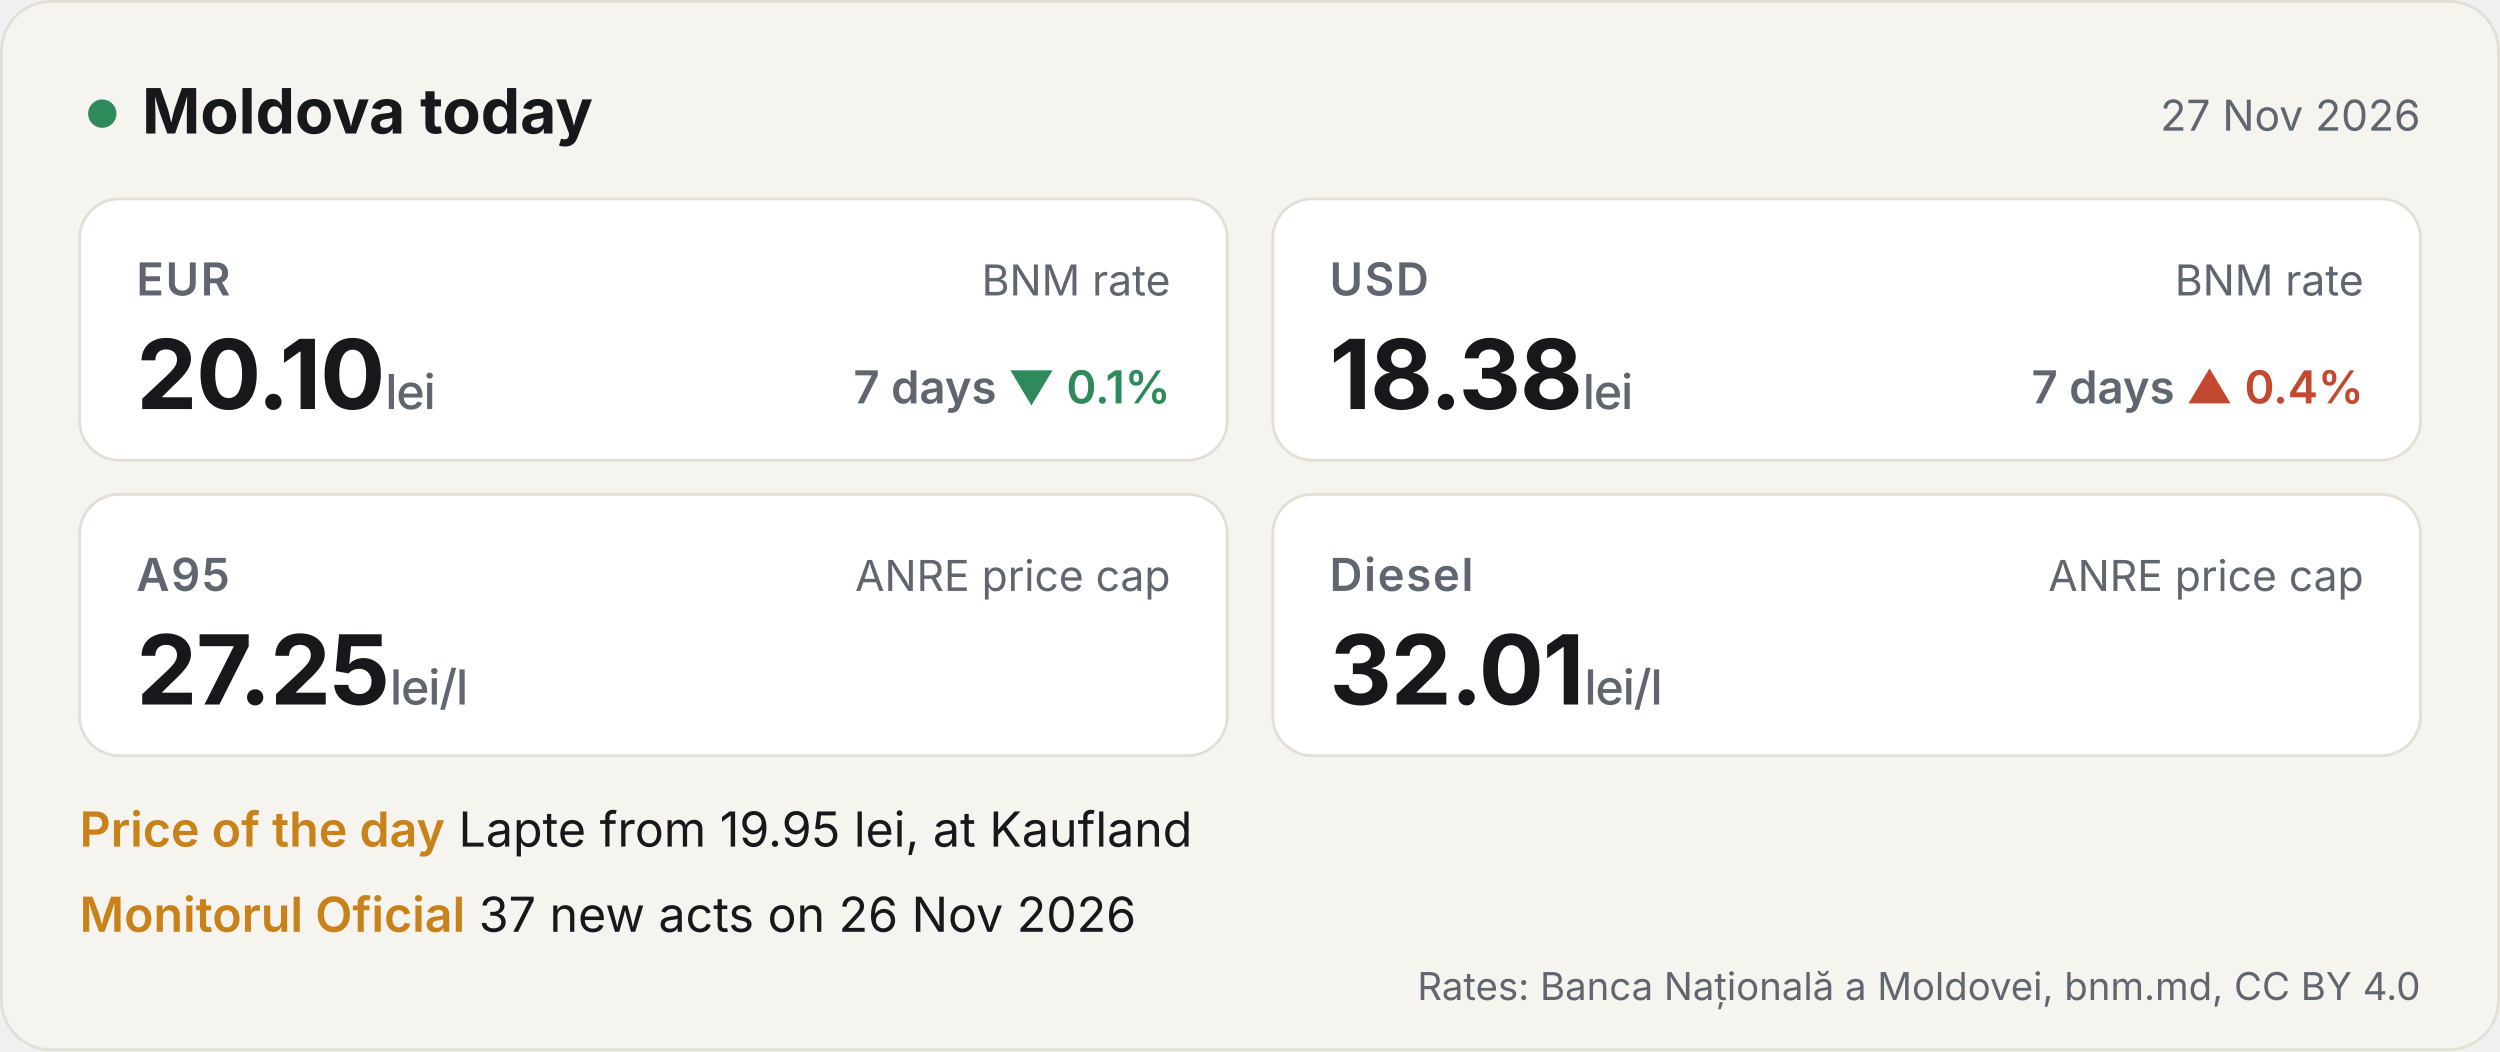
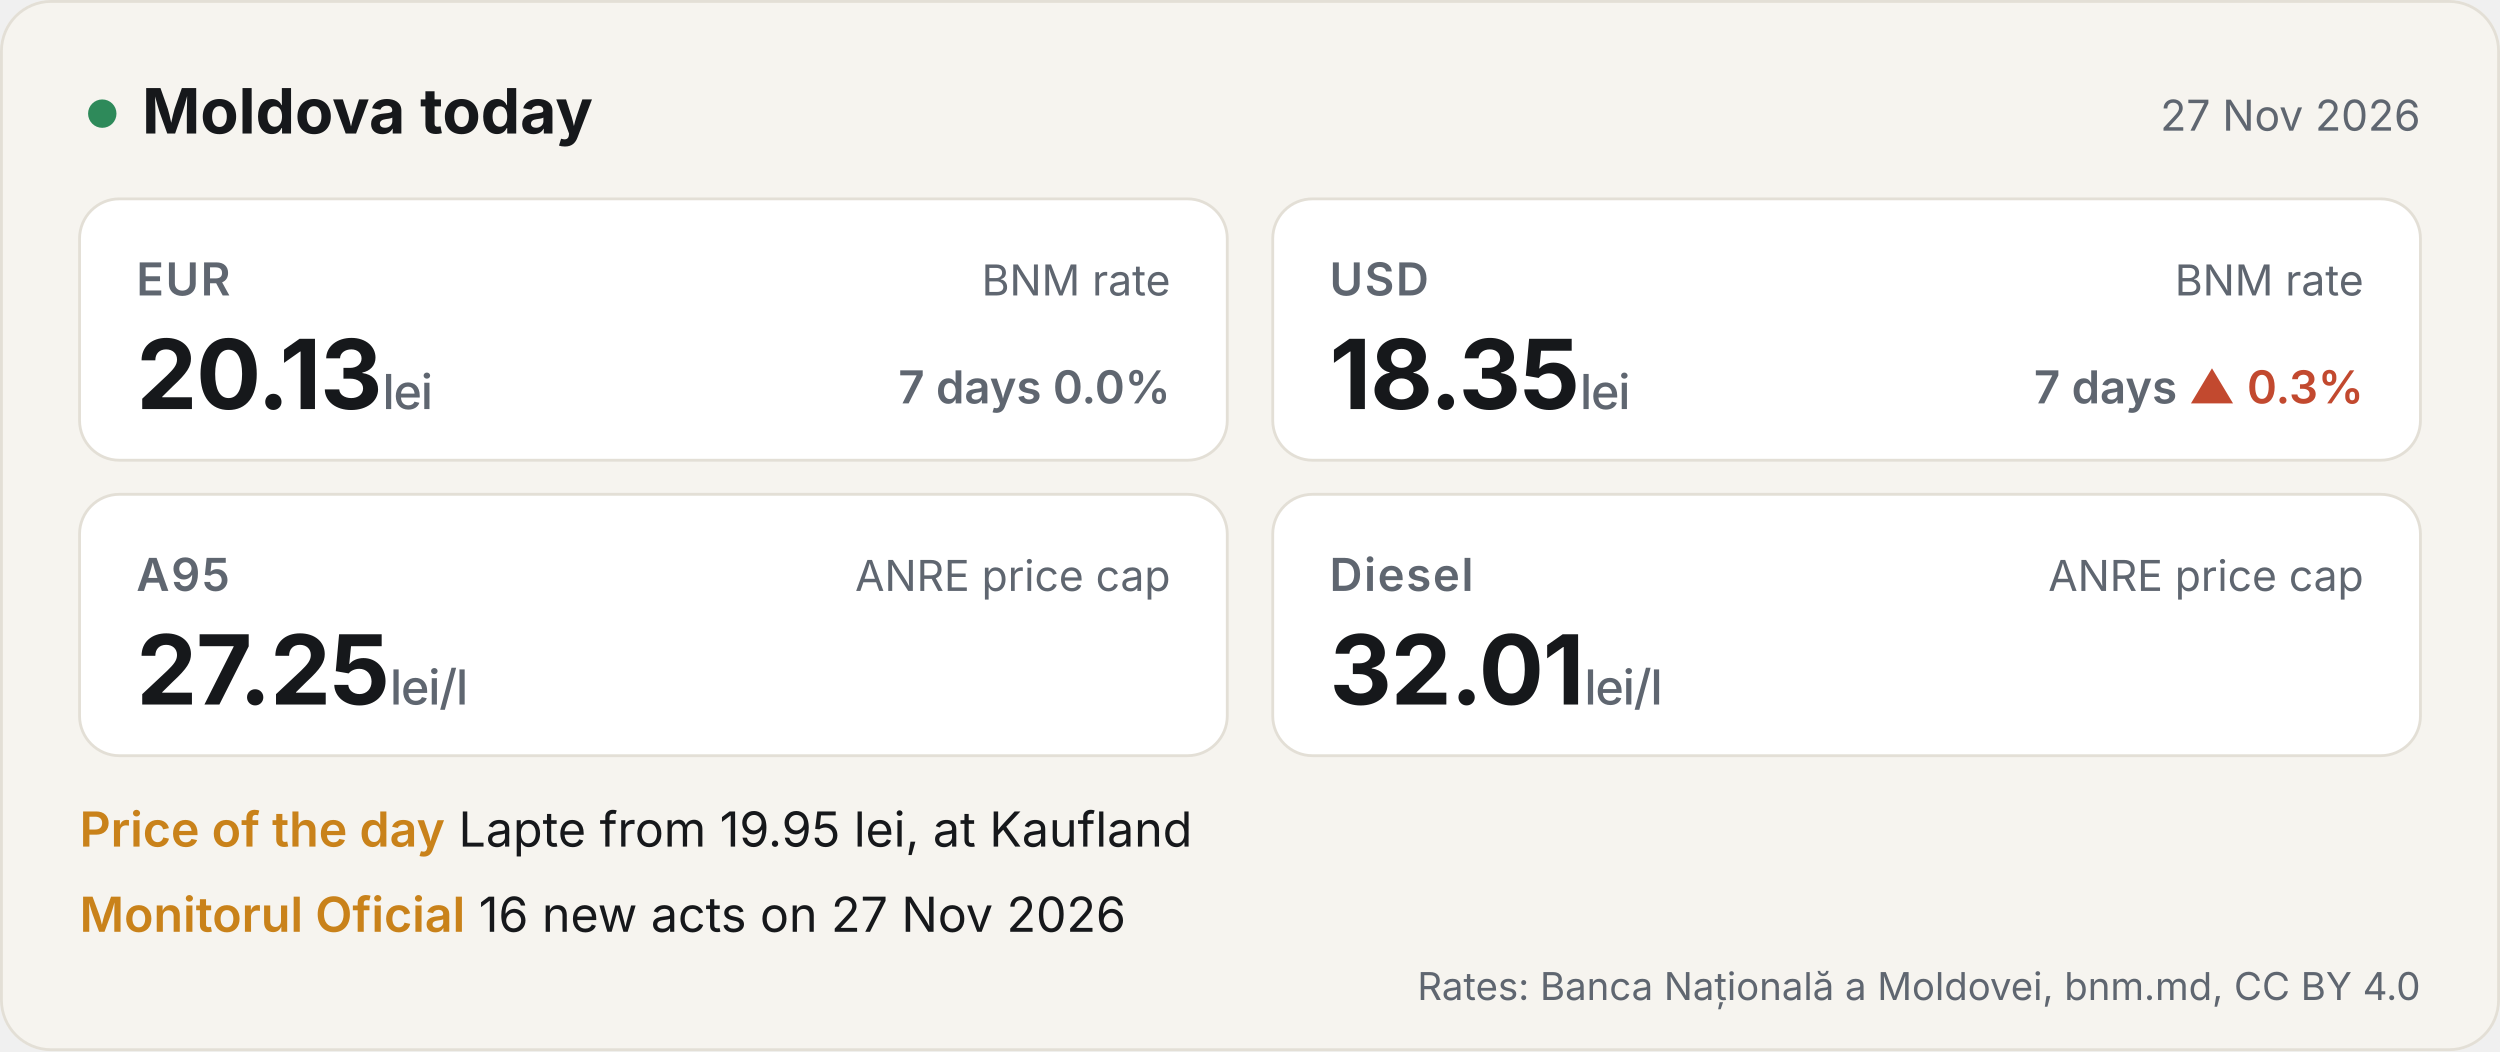
- <svg xmlns="http://www.w3.org/2000/svg" width="880" height="370" viewBox="0 0 880 370" role="img" aria-label="Moldova today: EUR 20.101 lei, USD 18.3755 lei">
+ <svg xmlns="http://www.w3.org/2000/svg" width="880" height="370" viewBox="0 0 880 370" role="img" aria-label="Moldova today: EUR 20.1312 lei, USD 18.3536 lei">
  <style>.h{font:700 22px -apple-system,BlinkMacSystemFont,'Segoe UI',Inter,Helvetica,Arial,sans-serif;fill:#16181B}.d{font:400 15px -apple-system,BlinkMacSystemFont,'Segoe UI',Inter,Helvetica,Arial,sans-serif;fill:#5F6670}.k{font:600 16px -apple-system,BlinkMacSystemFont,'Segoe UI',Inter,Helvetica,Arial,sans-serif;fill:#5F6670;letter-spacing:.6px}.v{font:700 34px -apple-system,BlinkMacSystemFont,'Segoe UI',Inter,Helvetica,Arial,sans-serif;fill:#16181B;letter-spacing:-.4px}.u{font:500 17px -apple-system,BlinkMacSystemFont,'Segoe UI',Inter,Helvetica,Arial,sans-serif;fill:#5F6670}.src{font:400 15px -apple-system,BlinkMacSystemFont,'Segoe UI',Inter,Helvetica,Arial,sans-serif;fill:#5F6670}.chg{font:600 16px -apple-system,BlinkMacSystemFont,'Segoe UI',Inter,Helvetica,Arial,sans-serif;fill:#5F6670}
.row{font:400 17px -apple-system,BlinkMacSystemFont,'Segoe UI',Inter,Helvetica,Arial,sans-serif;fill:#16181B}.acc{fill:#C9821A;font-weight:600}.foot{font:400 13.5px -apple-system,BlinkMacSystemFont,'Segoe UI',Inter,Helvetica,Arial,sans-serif;fill:#5F6670}.tile{animation:in .7s ease-out both}@keyframes in{from{opacity:0;transform:translateY(10px)}to{opacity:1;transform:none}}
.live{fill:#2E8A5A;animation:blink 2s infinite}@keyframes blink{50%{opacity:.25}}@media (prefers-reduced-motion:reduce){*{animation:none!important}}</style>
  <rect width="880" height="370" rx="18" fill="#F6F4EF" />
  <rect x=".5" y=".5" width="879" height="369" rx="17.5" fill="none" stroke="#E3DFD6" />
  <circle cx="36" cy="40" r="5" class="live" />
  <text x="50" y="47" class="h">Moldova today</text>
  <text x="852" y="46" class="d" text-anchor="end">27 Nov 2026</text>
  <g class="tile" style="animation-delay:0s">
    <rect x="28" y="70" width="404" height="92" rx="14" fill="#FFFFFF" stroke="#E3DFD6" />
    <text x="48" y="104" class="k">EUR</text>
-     <text x="48" y="144" class="v">20.10<tspan class="u"> lei</tspan>
+     <text x="48" y="144" class="v">20.13<tspan class="u"> lei</tspan>
    </text>
    <text x="412" y="104" class="src" text-anchor="end">BNM rate</text>
-     <text x="412" y="142" class="chg" text-anchor="end">7 days <tspan fill="#2E8A5A">▼ 0.1%</tspan>
+     <text x="412" y="142" class="chg" text-anchor="end">7 days <tspan fill="#5F6670">0.0%</tspan>
    </text>
  </g>
  <g class="tile" style="animation-delay:0.12s">
    <rect x="448" y="70" width="404" height="92" rx="14" fill="#FFFFFF" stroke="#E3DFD6" />
    <text x="468" y="104" class="k">USD</text>
-     <text x="468" y="144" class="v">18.38<tspan class="u"> lei</tspan>
+     <text x="468" y="144" class="v">18.35<tspan class="u"> lei</tspan>
    </text>
    <text x="832" y="104" class="src" text-anchor="end">BNM rate</text>
-     <text x="832" y="142" class="chg" text-anchor="end">7 days <tspan fill="#C2492F">▲ 0.4%</tspan>
+     <text x="832" y="142" class="chg" text-anchor="end">7 days <tspan fill="#C2492F">▲ 0.3%</tspan>
    </text>
  </g>
  <g class="tile" style="animation-delay:0.24s">
    <rect x="28" y="174" width="404" height="92" rx="14" fill="#FFFFFF" stroke="#E3DFD6" />
    <text x="48" y="208" class="k">A95</text>
    <text x="48" y="248" class="v">27.25<tspan class="u"> lei/l</tspan>
    </text>
    <text x="412" y="208" class="src" text-anchor="end">ANRE price cap</text>
  </g>
  <g class="tile" style="animation-delay:0.36s">
    <rect x="448" y="174" width="404" height="92" rx="14" fill="#FFFFFF" stroke="#E3DFD6" />
    <text x="468" y="208" class="k">Diesel</text>
    <text x="468" y="248" class="v">32.01<tspan class="u"> lei/l</tspan>
    </text>
    <text x="832" y="208" class="src" text-anchor="end">ANRE price cap</text>
  </g>
  <text x="28" y="298" class="row">
    <tspan class="acc">Price of the day</tspan>   Lapte from 19.95 lei, at Kaufland</text>
  <text x="28" y="328" class="row">
-     <tspan class="acc">Monitorul Oficial</tspan>   37 new acts on 26 Nov 2026</text>
+     <tspan class="acc">Monitorul Oficial</tspan>   16 new acts on 27 Nov 2026</text>
  <text x="852" y="352" class="foot" text-anchor="end">Rates: Banca Națională a Moldovei, bnm.md, CC BY 4.0</text>
</svg>
